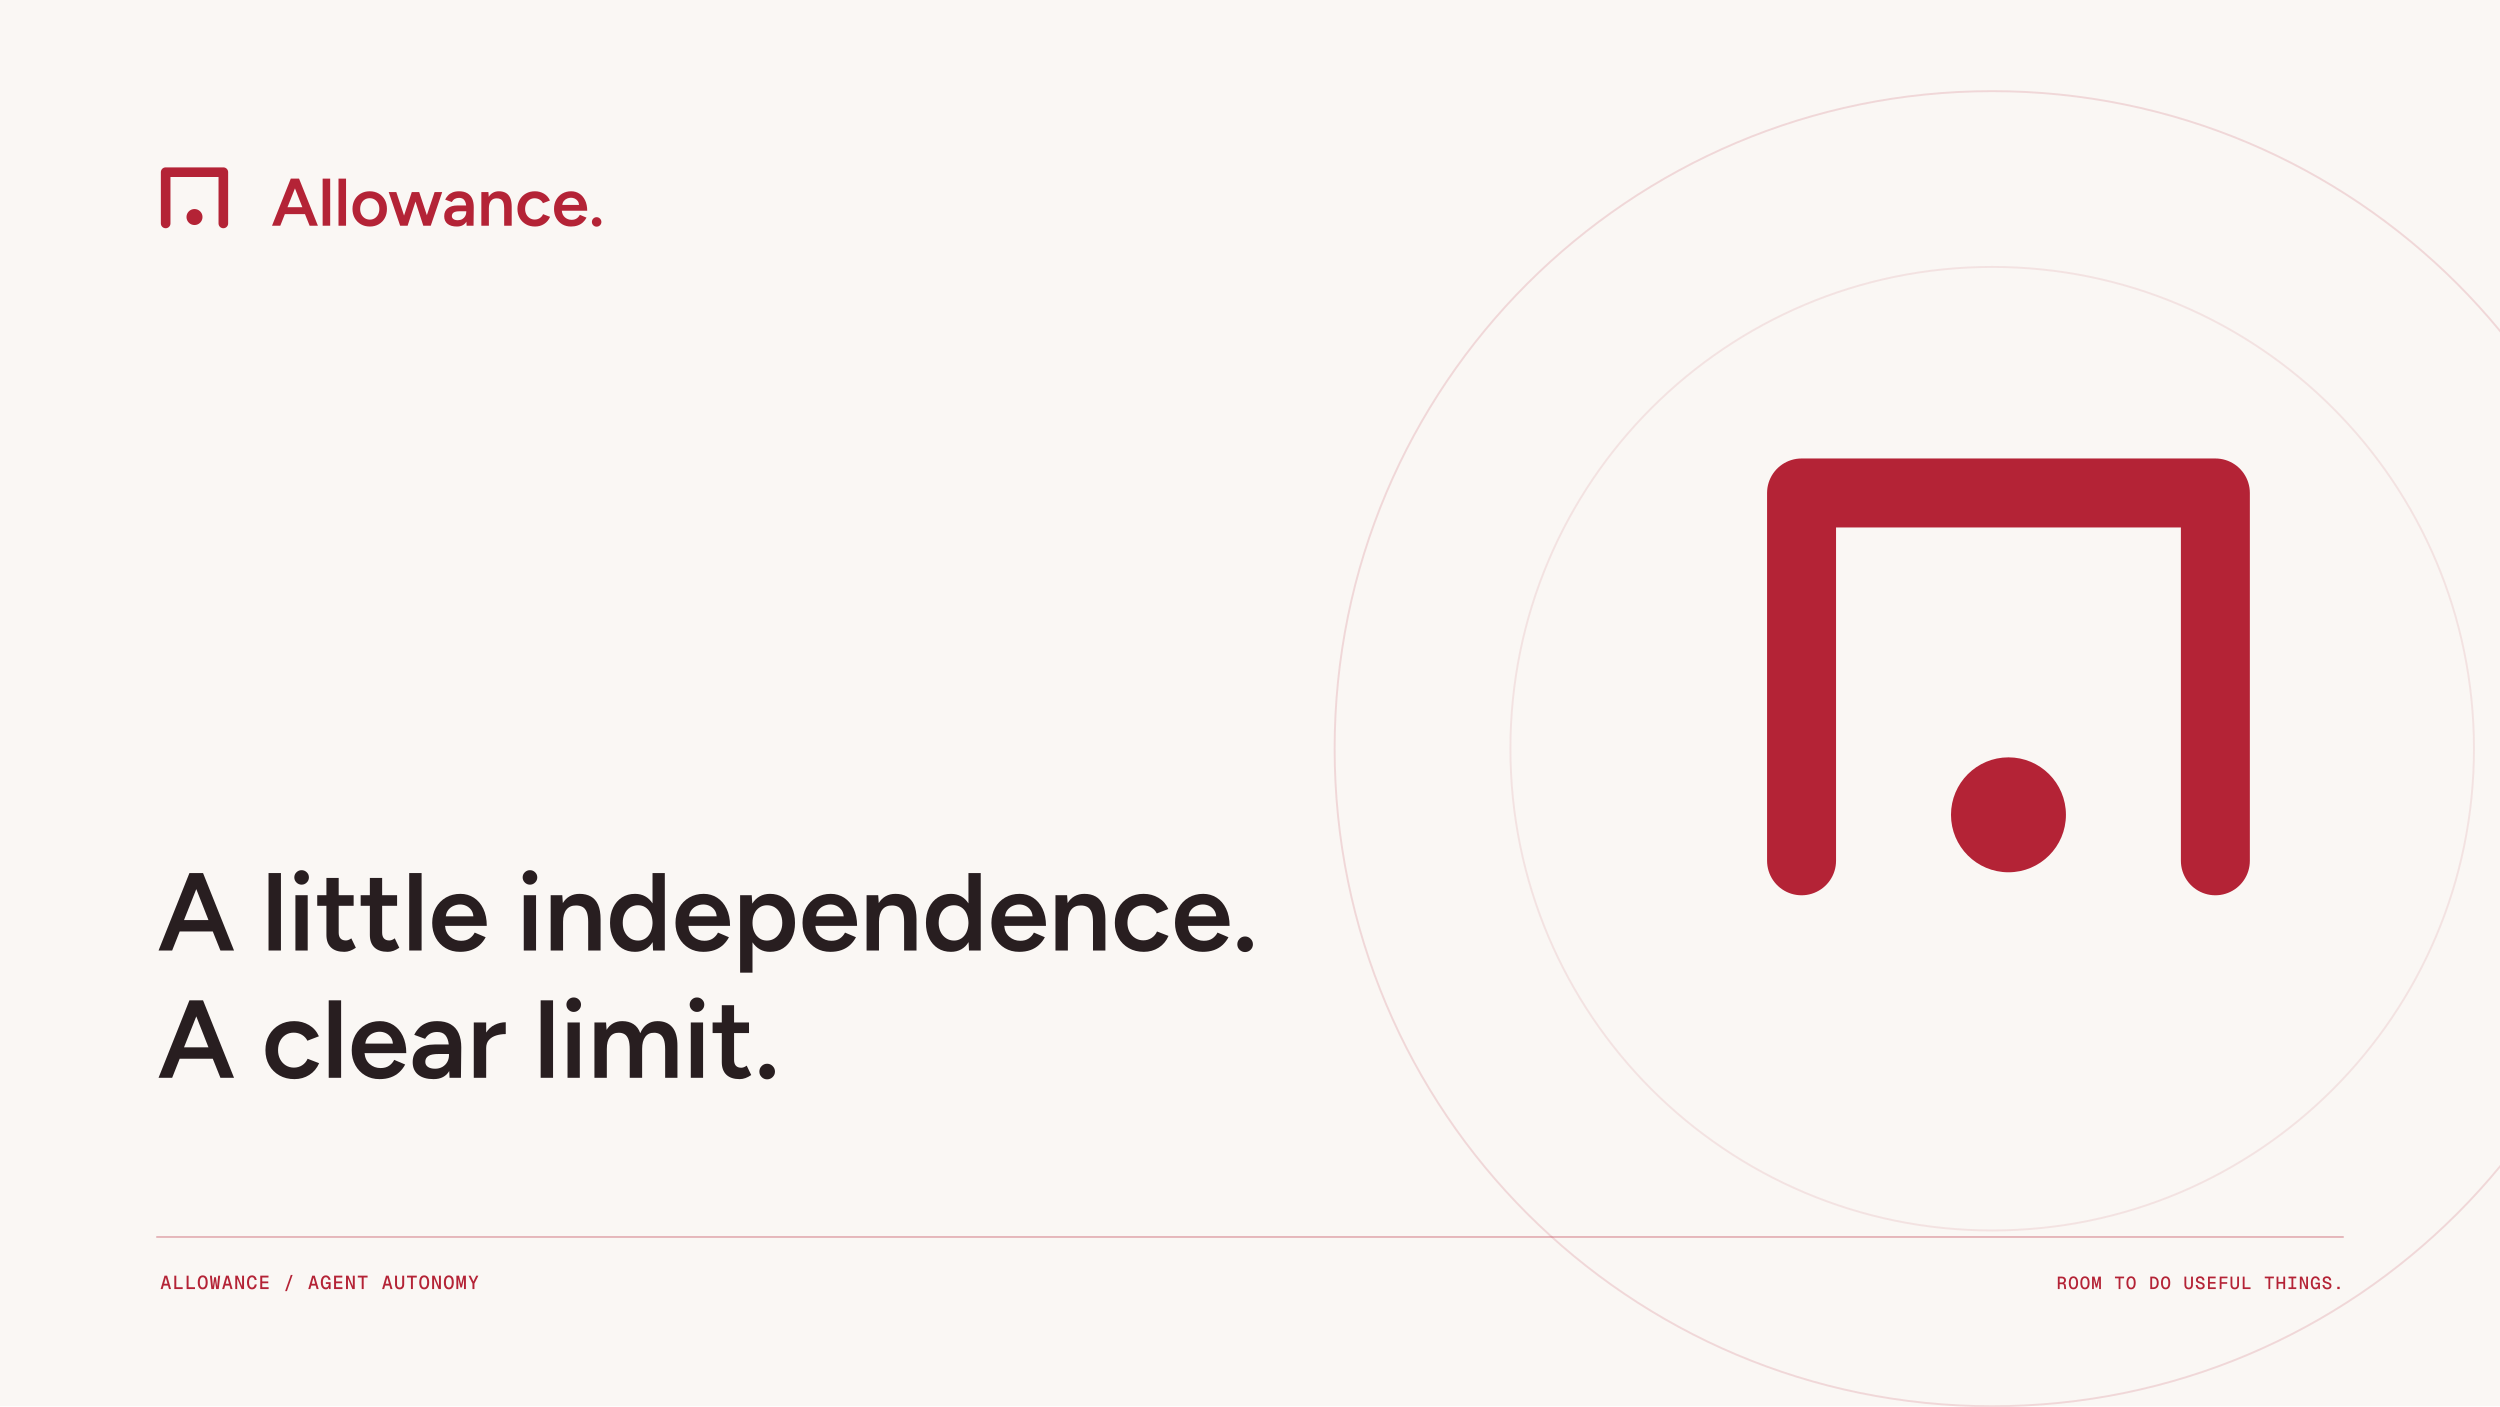
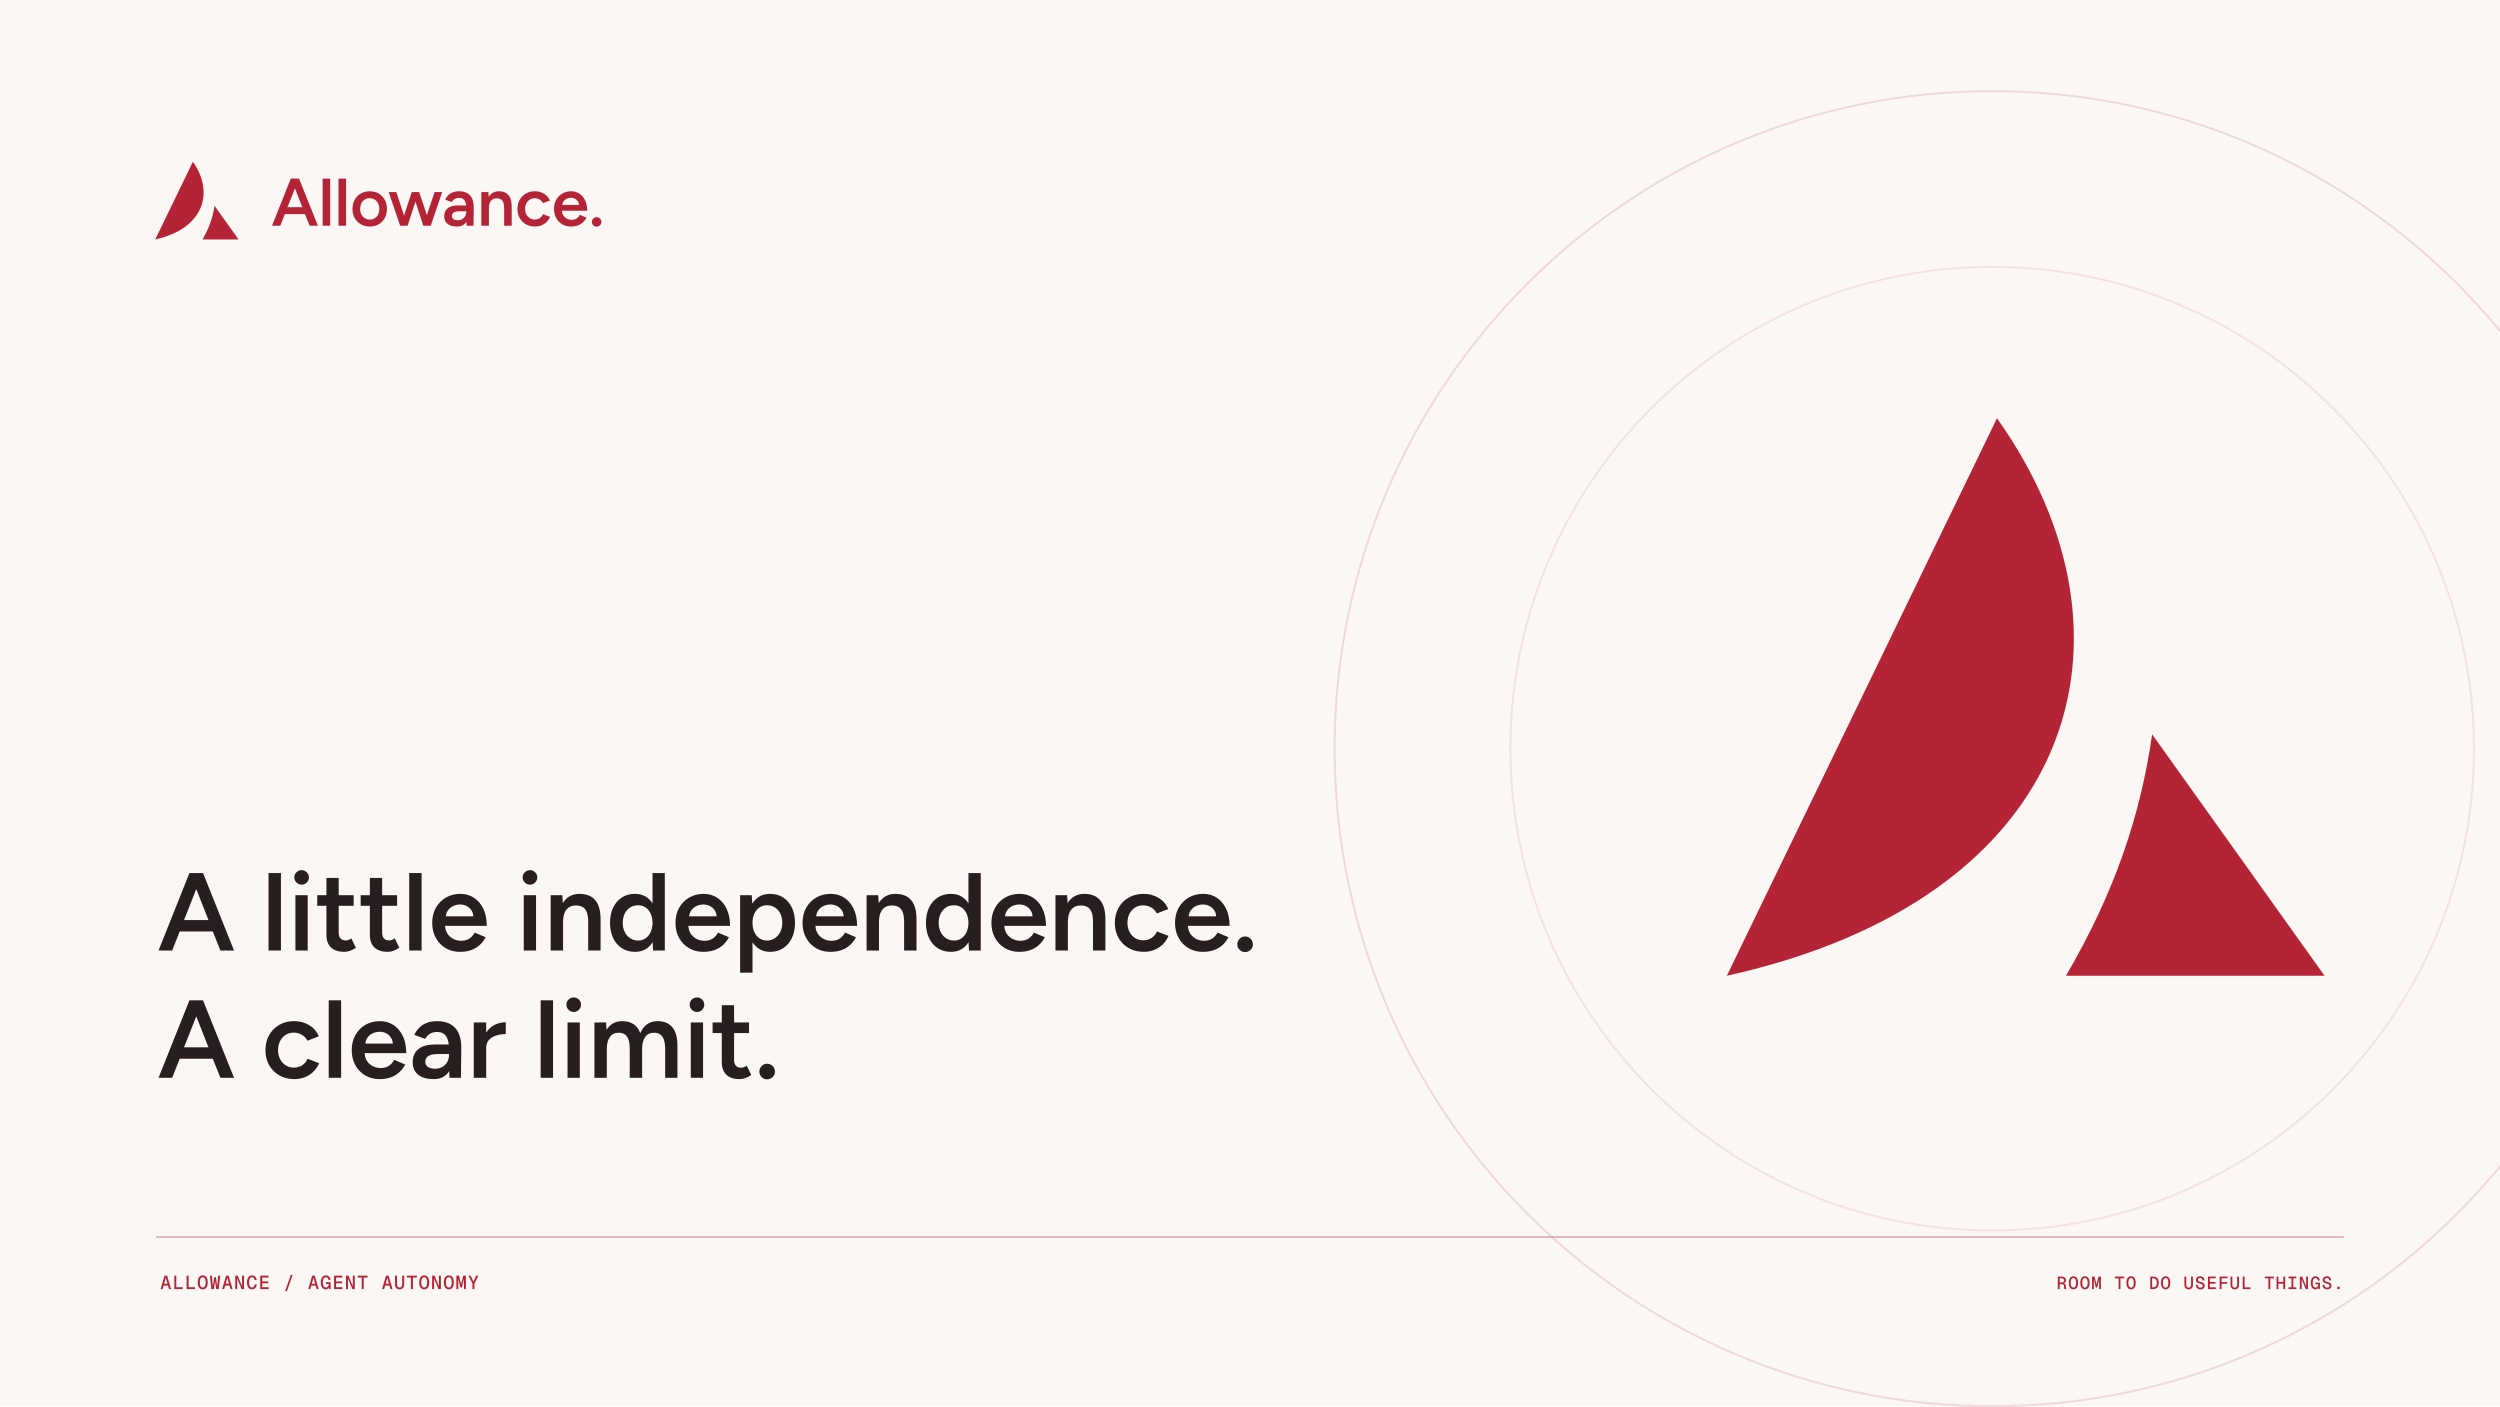
<svg xmlns="http://www.w3.org/2000/svg" width="3840" height="2160" viewBox="0 0 3840 2160" role="img">
  <rect width="3840" height="2160" fill="#FAF7F4" />
  <circle cx="3060" cy="1150" r="1010" fill="none" stroke="#B42336" stroke-width="3" opacity="0.15" />
  <circle cx="3060" cy="1150" r="740" fill="none" stroke="#B42336" stroke-width="3" opacity="0.1" />
-   <g opacity="1" transform="translate(2520 510) scale(35.3125)">
-     <path d="M7 23V7H25V23" fill="none" stroke="#B42336" stroke-width="3" stroke-linecap="round" stroke-linejoin="round" />
-     <circle cx="16" cy="21" r="2.5" fill="#B42336" />
+   <g opacity="1" fill="#B42336" transform="translate(2520 510) scale(4.414062)">
+     <path d="M30 224 124 30C178 106 152 197 30 224Z" />
+     <path d="M148 224c17-29 26-56 30-84l60 84Z" />
  </g>
  <g transform="translate(220 230) scale(0.703125)">
-     <g opacity="1" transform="translate(0 0) scale(7)">
-       <path d="M7 23V7H25V23" fill="none" stroke="#B42336" stroke-width="3" stroke-linecap="round" stroke-linejoin="round" />
-       <circle cx="16" cy="21" r="2.5" fill="#B42336" />
+     <g opacity="1" fill="#B42336" transform="translate(0 0) scale(0.875)">
+       <path d="M30 224 124 30C178 106 152 197 30 224Z" />
+       <path d="M148 224c17-29 26-56 30-84l60 84Z" />
    </g>
    <g fill="#B42336" aria-label="Allowance." transform="translate(280 166) scale(0.147 -0.147)">
      <path transform="translate(0 0)" d="M9 0L288 700L411 700L691 0L568 0L499 172L200 172L132 0ZM239 275L460 275L350 555Z" />
      <path transform="translate(699.4094 0)" d="M62 0L62 700L174 700L174 0Z" />
      <path transform="translate(935.2089 0)" d="M62 0L62 700L174 700L174 0Z" />
      <path transform="translate(1171.008 0)" d="M292 -12Q217 -12 158.5 21.5Q100 55 67 114Q34 173 34 250Q34 327 66.5 386Q99 445 157 478.5Q215 512 290 512Q365 512 423 478.5Q481 445 513.5 386Q546 327 546 250Q546 173 514 114Q482 55 424 21.5Q366 -12 292 -12ZM292 91Q333 91 365 111.5Q397 132 415 167.5Q433 203 433 250Q433 297 414.5 332.5Q396 368 364 388.5Q332 409 290 409Q248 409 216 389Q184 369 166 333Q148 297 148 250Q148 203 166.5 167.5Q185 132 217.5 111.5Q250 91 292 91Z" />
      <path transform="translate(1733.129 0)" d="M180 0L10 500L123 500L238 152L353 500L463 500L577 157L692 500L805 500L635 0L524 0L408 359L291 0Z" />
      <path transform="translate(2533.998 0)" d="M223 -12Q133 -12 83.5 28Q34 68 34 141Q34 219 86.5 260Q139 301 233 301L360 301Q354 356 329 385Q304 414 255 414Q219 414 192 399Q165 384 146 352L48 388Q64 421 90.5 449.5Q117 478 157.5 495Q198 512 255 512Q328 512 377 483.5Q426 455 449.5 402Q473 349 473 274L470 0L367 0L364 61Q344 26 308.5 7Q273 -12 223 -12ZM237 82Q274 82 302.5 98.5Q331 115 346.5 143Q362 171 362 205L362 215L269 215Q202 215 175 196.5Q148 178 148 144Q148 115 171.5 98.5Q195 82 237 82Z" />
      <path transform="translate(3057.932 0)" d="M62 0L62 500L167 500L172 429Q196 469 234.5 490.5Q273 512 323 512Q383 512 425.5 488Q468 464 490.5 413.5Q513 363 513 282L513 0L401 0L401 256Q401 316 387.5 348.5Q374 381 349.5 394Q325 407 292 407Q236 408 205 370Q174 332 174 261L174 0Z" />
      <path transform="translate(3622.252 0)" d="M296 -12Q219 -12 160 21.5Q101 55 67.5 114Q34 173 34 250Q34 327 67.5 386Q101 445 159.5 478.5Q218 512 294 512Q368 512 428 476.5Q488 441 517 375L413 335Q397 368 364 388Q331 408 289 408Q248 408 216 387.5Q184 367 166 331.5Q148 296 148 250Q148 204 166.5 168.5Q185 133 217.5 112.5Q250 92 291 92Q333 92 366 113.5Q399 135 415 172L519 132Q490 64 430.5 26Q371 -12 296 -12Z" />
      <path transform="translate(4165.981 0)" d="M285 -12Q212 -12 155.5 21.5Q99 55 66.5 114Q34 173 34 250Q34 327 67 386Q100 445 157.5 478.5Q215 512 289 512Q356 512 410 477.5Q464 443 495.5 378Q527 313 527 223L150 223Q155 160 196.5 124Q238 88 295 88Q341 88 371 108.5Q401 129 418 162L517 120Q496 80 463.5 50Q431 20 386.5 4Q342 -12 285 -12ZM157 309L406 309Q403 345 385 368.5Q367 392 341 404Q315 416 286 416Q258 416 229.5 404.5Q201 393 181 369Q161 345 157 309Z" />
      <path transform="translate(4716.865 0)" d="M116 -14Q87 -14 66.5 6.5Q46 27 46 56Q46 85 66.5 106Q87 127 116 127Q145 127 166 106Q187 85 187 56Q187 27 166 6.5Q145 -14 116 -14Z" />
    </g>
  </g>
  <g fill="#281E20" aria-label="A little independence." transform="translate(242 1460) scale(0.17 -0.17)">
    <path transform="translate(0 0)" d="M9 0L288 700L411 700L691 0L568 0L499 172L200 172L132 0ZM239 275L460 275L350 555Z" />
    <path transform="translate(940.8095 0)" d="M62 0L62 700L174 700L174 0Z" />
    <path transform="translate(1176.609 0)" d="M69 0L69 500L180 500L180 0ZM125 595Q98 595 78.5 614.5Q59 634 59 661Q59 688 78.5 707Q98 726 125 726Q152 726 171.5 707Q191 688 191 661Q191 634 171.5 614.5Q152 595 125 595Z" />
    <path transform="translate(1426.709 0)" d="M261 -12Q182 -12 140.5 27.5Q99 67 99 141L99 404L16 404L16 500L99 500L99 656L210 656L210 500L345 500L345 404L210 404L210 162Q210 127 226.5 109Q243 91 275 91Q285 91 297 95Q309 99 324 110L365 25Q339 7 313 -2.5Q287 -12 261 -12Z" />
    <path transform="translate(1819.218 0)" d="M261 -12Q182 -12 140.5 27.5Q99 67 99 141L99 404L16 404L16 500L99 500L99 656L210 656L210 500L345 500L345 404L210 404L210 162Q210 127 226.5 109Q243 91 275 91Q285 91 297 95Q309 99 324 110L365 25Q339 7 313 -2.5Q287 -12 261 -12Z" />
    <path transform="translate(2211.728 0)" d="M62 0L62 700L174 700L174 0Z" />
    <path transform="translate(2447.527 0)" d="M285 -12Q212 -12 155.5 21.5Q99 55 66.5 114Q34 173 34 250Q34 327 67 386Q100 445 157.5 478.5Q215 512 289 512Q356 512 410 477.5Q464 443 495.5 378Q527 313 527 223L150 223Q155 160 196.5 124Q238 88 295 88Q341 88 371 108.5Q401 129 418 162L517 120Q496 80 463.5 50Q431 20 386.5 4Q342 -12 285 -12ZM157 309L406 309Q403 345 385 368.5Q367 392 341 404Q315 416 286 416Q258 416 229.5 404.5Q201 393 181 369Q161 345 157 309Z" />
    <path transform="translate(3239.811 0)" d="M69 0L69 500L180 500L180 0ZM125 595Q98 595 78.5 614.5Q59 634 59 661Q59 688 78.5 707Q98 726 125 726Q152 726 171.5 707Q191 688 191 661Q191 634 171.5 614.5Q152 595 125 595Z" />
    <path transform="translate(3489.91 0)" d="M62 0L62 500L167 500L172 429Q196 469 234.5 490.5Q273 512 323 512Q383 512 425.5 488Q468 464 490.5 413.5Q513 363 513 282L513 0L401 0L401 256Q401 316 387.5 348.5Q374 381 349.5 394Q325 407 292 407Q236 408 205 370Q174 332 174 261L174 0Z" />
    <path transform="translate(4054.23 0)" d="M260 -12Q192 -12 141.5 20.5Q91 53 62.5 112Q34 171 34 250Q34 330 62.5 388.5Q91 447 141.5 479.5Q192 512 260 512Q312 512 352 489.5Q392 467 418 426L418 700L529 700L529 0L423 0L419 76Q394 34 353.5 11Q313 -12 260 -12ZM288 90Q325 90 354 109.5Q383 129 399.5 163.5Q416 198 418 243L418 257Q416 302 399.5 336.5Q383 371 354 390Q325 409 287 409Q247 409 215.5 389Q184 369 166.5 333Q149 297 149 250Q149 203 167 167Q185 131 216.5 110.5Q248 90 288 90Z" />
    <path transform="translate(4645.69 0)" d="M285 -12Q212 -12 155.5 21.5Q99 55 66.5 114Q34 173 34 250Q34 327 67 386Q100 445 157.5 478.5Q215 512 289 512Q356 512 410 477.5Q464 443 495.5 378Q527 313 527 223L150 223Q155 160 196.5 124Q238 88 295 88Q341 88 371 108.5Q401 129 418 162L517 120Q496 80 463.5 50Q431 20 386.5 4Q342 -12 285 -12ZM157 309L406 309Q403 345 385 368.5Q367 392 341 404Q315 416 286 416Q258 416 229.5 404.5Q201 393 181 369Q161 345 157 309Z" />
    <path transform="translate(5196.574 0)" d="M67 -200L67 500L172 500L177 424Q203 466 243.5 489Q284 512 337 512Q405 512 455.5 479.5Q506 447 534.5 388.5Q563 330 563 250Q563 171 534.5 112Q506 53 455.5 20.5Q405 -12 337 -12Q285 -12 245 11Q205 34 179 74L179 -200ZM309 90Q349 90 380 110.5Q411 131 429.5 167Q448 203 448 250Q448 297 430.5 333Q413 369 382 389Q351 409 310 409Q272 409 242 389Q212 369 195.5 333Q179 297 179 250Q179 203 195.5 167Q212 131 241.5 110.5Q271 90 309 90Z" />
    <path transform="translate(5793.463 0)" d="M285 -12Q212 -12 155.5 21.5Q99 55 66.5 114Q34 173 34 250Q34 327 67 386Q100 445 157.5 478.5Q215 512 289 512Q356 512 410 477.5Q464 443 495.5 378Q527 313 527 223L150 223Q155 160 196.5 124Q238 88 295 88Q341 88 371 108.5Q401 129 418 162L517 120Q496 80 463.5 50Q431 20 386.5 4Q342 -12 285 -12ZM157 309L406 309Q403 345 385 368.5Q367 392 341 404Q315 416 286 416Q258 416 229.5 404.5Q201 393 181 369Q161 345 157 309Z" />
    <path transform="translate(6344.347 0)" d="M62 0L62 500L167 500L172 429Q196 469 234.5 490.5Q273 512 323 512Q383 512 425.5 488Q468 464 490.5 413.5Q513 363 513 282L513 0L401 0L401 256Q401 316 387.5 348.5Q374 381 349.5 394Q325 407 292 407Q236 408 205 370Q174 332 174 261L174 0Z" />
    <path transform="translate(6908.667 0)" d="M260 -12Q192 -12 141.5 20.5Q91 53 62.5 112Q34 171 34 250Q34 330 62.5 388.5Q91 447 141.5 479.5Q192 512 260 512Q312 512 352 489.5Q392 467 418 426L418 700L529 700L529 0L423 0L419 76Q394 34 353.5 11Q313 -12 260 -12ZM288 90Q325 90 354 109.5Q383 129 399.5 163.5Q416 198 418 243L418 257Q416 302 399.5 336.5Q383 371 354 390Q325 409 287 409Q247 409 215.5 389Q184 369 166.5 333Q149 297 149 250Q149 203 167 167Q185 131 216.5 110.5Q248 90 288 90Z" />
    <path transform="translate(7500.127 0)" d="M285 -12Q212 -12 155.5 21.5Q99 55 66.5 114Q34 173 34 250Q34 327 67 386Q100 445 157.5 478.5Q215 512 289 512Q356 512 410 477.5Q464 443 495.5 378Q527 313 527 223L150 223Q155 160 196.5 124Q238 88 295 88Q341 88 371 108.5Q401 129 418 162L517 120Q496 80 463.5 50Q431 20 386.5 4Q342 -12 285 -12ZM157 309L406 309Q403 345 385 368.5Q367 392 341 404Q315 416 286 416Q258 416 229.5 404.5Q201 393 181 369Q161 345 157 309Z" />
    <path transform="translate(8051.01 0)" d="M62 0L62 500L167 500L172 429Q196 469 234.5 490.5Q273 512 323 512Q383 512 425.5 488Q468 464 490.5 413.5Q513 363 513 282L513 0L401 0L401 256Q401 316 387.5 348.5Q374 381 349.5 394Q325 407 292 407Q236 408 205 370Q174 332 174 261L174 0Z" />
    <path transform="translate(8615.33 0)" d="M296 -12Q219 -12 160 21.5Q101 55 67.5 114Q34 173 34 250Q34 327 67.5 386Q101 445 159.5 478.5Q218 512 294 512Q368 512 428 476.5Q488 441 517 375L413 335Q397 368 364 388Q331 408 289 408Q248 408 216 387.5Q184 367 166 331.5Q148 296 148 250Q148 204 166.5 168.5Q185 133 217.5 112.5Q250 92 291 92Q333 92 366 113.5Q399 135 415 172L519 132Q490 64 430.5 26Q371 -12 296 -12Z" />
    <path transform="translate(9159.06 0)" d="M285 -12Q212 -12 155.5 21.5Q99 55 66.5 114Q34 173 34 250Q34 327 67 386Q100 445 157.5 478.5Q215 512 289 512Q356 512 410 477.5Q464 443 495.5 378Q527 313 527 223L150 223Q155 160 196.5 124Q238 88 295 88Q341 88 371 108.5Q401 129 418 162L517 120Q496 80 463.5 50Q431 20 386.5 4Q342 -12 285 -12ZM157 309L406 309Q403 345 385 368.5Q367 392 341 404Q315 416 286 416Q258 416 229.5 404.5Q201 393 181 369Q161 345 157 309Z" />
    <path transform="translate(9709.943 0)" d="M116 -14Q87 -14 66.5 6.5Q46 27 46 56Q46 85 66.5 106Q87 127 116 127Q145 127 166 106Q187 85 187 56Q187 27 166 6.5Q145 -14 116 -14Z" />
  </g>
  <g fill="#281E20" aria-label="A clear limit." transform="translate(242 1655.5) scale(0.17 -0.17)">
    <path transform="translate(0 0)" d="M9 0L288 700L411 700L691 0L568 0L499 172L200 172L132 0ZM239 275L460 275L350 555Z" />
    <path transform="translate(940.8095 0)" d="M296 -12Q219 -12 160 21.5Q101 55 67.5 114Q34 173 34 250Q34 327 67.5 386Q101 445 159.5 478.5Q218 512 294 512Q368 512 428 476.5Q488 441 517 375L413 335Q397 368 364 388Q331 408 289 408Q248 408 216 387.5Q184 367 166 331.5Q148 296 148 250Q148 204 166.5 168.5Q185 133 217.5 112.5Q250 92 291 92Q333 92 366 113.5Q399 135 415 172L519 132Q490 64 430.5 26Q371 -12 296 -12Z" />
    <path transform="translate(1484.539 0)" d="M62 0L62 700L174 700L174 0Z" />
    <path transform="translate(1720.339 0)" d="M285 -12Q212 -12 155.5 21.5Q99 55 66.5 114Q34 173 34 250Q34 327 67 386Q100 445 157.5 478.5Q215 512 289 512Q356 512 410 477.5Q464 443 495.5 378Q527 313 527 223L150 223Q155 160 196.5 124Q238 88 295 88Q341 88 371 108.5Q401 129 418 162L517 120Q496 80 463.5 50Q431 20 386.5 4Q342 -12 285 -12ZM157 309L406 309Q403 345 385 368.5Q367 392 341 404Q315 416 286 416Q258 416 229.5 404.5Q201 393 181 369Q161 345 157 309Z" />
    <path transform="translate(2271.223 0)" d="M223 -12Q133 -12 83.5 28Q34 68 34 141Q34 219 86.5 260Q139 301 233 301L360 301Q354 356 329 385Q304 414 255 414Q219 414 192 399Q165 384 146 352L48 388Q64 421 90.5 449.5Q117 478 157.5 495Q198 512 255 512Q328 512 377 483.5Q426 455 449.5 402Q473 349 473 274L470 0L367 0L364 61Q344 26 308.5 7Q273 -12 223 -12ZM237 82Q274 82 302.5 98.5Q331 115 346.5 143Q362 171 362 205L362 215L269 215Q202 215 175 196.5Q148 178 148 144Q148 115 171.5 98.5Q195 82 237 82Z" />
    <path transform="translate(2795.156 0)" d="M62 0L62 500L174 500L174 409Q204 456 252 479Q300 502 351 502L351 395Q305 395 264.5 382.5Q224 370 199 342Q174 314 174 268L174 0Z" />
    <path transform="translate(3399.406 0)" d="M62 0L62 700L174 700L174 0Z" />
    <path transform="translate(3635.205 0)" d="M69 0L69 500L180 500L180 0ZM125 595Q98 595 78.5 614.5Q59 634 59 661Q59 688 78.5 707Q98 726 125 726Q152 726 171.5 707Q191 688 191 661Q191 634 171.5 614.5Q152 595 125 595Z" />
    <path transform="translate(3885.305 0)" d="M62 0L62 500L167 500L172 433Q195 472 231 492Q267 512 313 512Q373 512 415 485Q457 458 476 403Q498 456 538 484Q578 512 632 512Q719 512 766 456.5Q813 401 812 286L812 0L701 0L701 256Q701 316 688 348.5Q675 381 653 394Q631 407 602 407Q550 408 521.5 370Q493 332 493 261L493 0L381 0L381 256Q381 316 368.5 348.5Q356 381 334 394Q312 407 283 407Q231 408 202.5 370Q174 332 174 261L174 0Z" />
    <path transform="translate(4748.945 0)" d="M69 0L69 500L180 500L180 0ZM125 595Q98 595 78.5 614.5Q59 634 59 661Q59 688 78.5 707Q98 726 125 726Q152 726 171.5 707Q191 688 191 661Q191 634 171.5 614.5Q152 595 125 595Z" />
    <path transform="translate(4999.044 0)" d="M261 -12Q182 -12 140.5 27.5Q99 67 99 141L99 404L16 404L16 500L99 500L99 656L210 656L210 500L345 500L345 404L210 404L210 162Q210 127 226.5 109Q243 91 275 91Q285 91 297 95Q309 99 324 110L365 25Q339 7 313 -2.5Q287 -12 261 -12Z" />
    <path transform="translate(5391.554 0)" d="M116 -14Q87 -14 66.5 6.5Q46 27 46 56Q46 85 66.5 106Q87 127 116 127Q145 127 166 106Q187 85 187 56Q187 27 166 6.5Q145 -14 116 -14Z" />
  </g>
  <path d="M240 1900L3600 1900" stroke="#B42336" stroke-width="3" opacity="0.3" />
  <g fill="#B42336" aria-label="ALLOWANCE / AGENT AUTONOMY" transform="translate(246 1980) scale(0.029 -0.029)">
    <path transform="translate(0 0)" d="M24 0L232 710L368 710L576 0L467 0L300 601L133 0ZM140 185L172 282L428 282L460 185Z" />
    <path transform="translate(651.7241 0)" d="M98 0L98 710L203 710L203 40L139 99L542 99L542 0Z" />
    <path transform="translate(1303.448 0)" d="M98 0L98 710L203 710L203 40L139 99L542 99L542 0Z" />
    <path transform="translate(1955.172 0)" d="M300 -16Q215 -16 156.5 27Q98 70 67 153Q36 236 36 354Q36 474 67 557Q98 640 156.5 683Q215 726 300 726Q385 726 444 683Q503 640 533.5 557Q564 474 564 354Q564 236 533.5 153Q503 70 444 27Q385 -16 300 -16ZM300 82Q350 82 384.5 112Q419 142 437 203Q455 264 455 354Q455 444 437 505.5Q419 567 384.5 597.5Q350 628 300 628Q250 628 215.5 597.5Q181 567 163 505.5Q145 444 145 354Q145 264 163 203Q181 142 215.5 112Q250 82 300 82Z" />
    <path transform="translate(2606.897 0)" d="M104 0L28 710L133 710L192 86L180 86L254 630L346 630L420 86L408 86L467 710L572 710L496 0L359 0L288 520L312 520L241 0Z" />
    <path transform="translate(3258.621 0)" d="M24 0L232 710L368 710L576 0L467 0L300 601L133 0ZM140 185L172 282L428 282L460 185Z" />
    <path transform="translate(3910.345 0)" d="M68 0L68 710L196 710L447 107L429 103L429 710L532 710L532 0L404 0L153 603L171 608L171 0Z" />
    <path transform="translate(4562.069 0)" d="M303 -16Q217 -16 157.5 29Q98 74 67 157Q36 240 36 354Q36 469 67 552Q98 635 157.5 680.5Q217 726 303 726Q400 726 466.5 662Q533 598 554 483L444 477Q429 551 391.5 589.5Q354 628 303 628Q251 628 216 596Q181 564 163 503Q145 442 145 354Q145 267 163 206.5Q181 146 216 114Q251 82 303 82Q358 82 397 124Q436 166 449 247L558 242Q540 120 473 52Q406 -16 303 -16Z" />
    <path transform="translate(5213.793 0)" d="M88 0L88 710L524 710L524 611L193 611L193 404L512 404L512 308L193 308L193 99L532 99L532 0Z" />
    <path transform="translate(6517.241 0)" d="M101 -110L403 750L499 750L197 -110Z" />
    <path transform="translate(7820.69 0)" d="M24 0L232 710L368 710L576 0L467 0L300 601L133 0ZM140 185L172 282L428 282L460 185Z" />
    <path transform="translate(8472.414 0)" d="M299 -16Q222 -16 163 26Q104 68 70 150.5Q36 233 36 354Q36 469 68 552Q100 635 159.5 680.5Q219 726 302 726Q369 726 420 697Q471 668 505.5 615Q540 562 555 491L446 484Q431 549 395.5 588Q360 627 303 627Q253 627 217.5 595.5Q182 564 163.5 503Q145 442 145 354Q145 267 164 206.5Q183 146 219.5 114.5Q256 83 308 83Q354 83 387 106.5Q420 130 438.5 172.5Q457 215 459 271L303 271L303 362L556 362L556 0L471 0L466 163L493 164Q482 113 457.5 72Q433 31 394 7.5Q355 -16 299 -16Z" />
    <path transform="translate(9124.138 0)" d="M88 0L88 710L524 710L524 611L193 611L193 404L512 404L512 308L193 308L193 99L532 99L532 0Z" />
    <path transform="translate(9775.862 0)" d="M68 0L68 710L196 710L447 107L429 103L429 710L532 710L532 0L404 0L153 603L171 608L171 0Z" />
    <path transform="translate(10427.586 0)" d="M248 0L248 611L40 611L40 710L560 710L560 611L352 611L352 0Z" />
    <path transform="translate(11731.034 0)" d="M24 0L232 710L368 710L576 0L467 0L300 601L133 0ZM140 185L172 282L428 282L460 185Z" />
    <path transform="translate(12382.759 0)" d="M300 -16Q186 -16 122 54Q58 124 58 247L58 710L163 710L163 243Q163 165 198 123.5Q233 82 300 82Q367 82 402 123.5Q437 165 437 243L437 710L542 710L542 247Q542 124 478 54Q414 -16 300 -16Z" />
    <path transform="translate(13034.483 0)" d="M248 0L248 611L40 611L40 710L560 710L560 611L352 611L352 0Z" />
    <path transform="translate(13686.207 0)" d="M300 -16Q215 -16 156.5 27Q98 70 67 153Q36 236 36 354Q36 474 67 557Q98 640 156.5 683Q215 726 300 726Q385 726 444 683Q503 640 533.5 557Q564 474 564 354Q564 236 533.5 153Q503 70 444 27Q385 -16 300 -16ZM300 82Q350 82 384.5 112Q419 142 437 203Q455 264 455 354Q455 444 437 505.5Q419 567 384.5 597.5Q350 628 300 628Q250 628 215.5 597.5Q181 567 163 505.5Q145 444 145 354Q145 264 163 203Q181 142 215.5 112Q250 82 300 82Z" />
    <path transform="translate(14337.931 0)" d="M68 0L68 710L196 710L447 107L429 103L429 710L532 710L532 0L404 0L153 603L171 608L171 0Z" />
    <path transform="translate(14989.655 0)" d="M300 -16Q215 -16 156.5 27Q98 70 67 153Q36 236 36 354Q36 474 67 557Q98 640 156.5 683Q215 726 300 726Q385 726 444 683Q503 640 533.5 557Q564 474 564 354Q564 236 533.5 153Q503 70 444 27Q385 -16 300 -16ZM300 82Q350 82 384.5 112Q419 142 437 203Q455 264 455 354Q455 444 437 505.5Q419 567 384.5 597.5Q350 628 300 628Q250 628 215.5 597.5Q181 567 163 505.5Q145 444 145 354Q145 264 163 203Q181 142 215.5 112Q250 82 300 82Z" />
    <path transform="translate(15641.379 0)" d="M260 86L138 594L149 595L149 0L48 0L48 710L188 710L320 171L280 171L412 710L552 710L552 0L451 0L451 595L462 594L340 86Z" />
    <path transform="translate(16293.103 0)" d="M248 0L248 292L37 710L153 710L300 400L447 710L563 710L353 292L353 0Z" />
  </g>
  <g fill="#B42336" aria-label="ROOM TO DO USEFUL THINGS." transform="translate(3159 1980) scale(0.027 -0.027)">
    <path transform="translate(0 0)" d="M67 0L67 710L288 710Q401 710 465.5 653Q530 596 530 498Q530 447 507.5 408Q485 369 448.5 347Q412 325 371 322L367 334Q441 331 477.5 300.5Q514 270 520 202L538 0L433 0L417 182Q414 217 402 238Q390 259 365 268Q340 277 296 277L172 277L172 0ZM172 375L286 375Q352 375 387 406Q422 437 422 493Q422 550 387 580.5Q352 611 286 611L172 611Z" />
    <path transform="translate(655.5556 0)" d="M300 -16Q215 -16 156.5 27Q98 70 67 153Q36 236 36 354Q36 474 67 557Q98 640 156.5 683Q215 726 300 726Q385 726 444 683Q503 640 533.5 557Q564 474 564 354Q564 236 533.5 153Q503 70 444 27Q385 -16 300 -16ZM300 82Q350 82 384.5 112Q419 142 437 203Q455 264 455 354Q455 444 437 505.5Q419 567 384.5 597.5Q350 628 300 628Q250 628 215.5 597.5Q181 567 163 505.5Q145 444 145 354Q145 264 163 203Q181 142 215.5 112Q250 82 300 82Z" />
    <path transform="translate(1311.111 0)" d="M300 -16Q215 -16 156.5 27Q98 70 67 153Q36 236 36 354Q36 474 67 557Q98 640 156.5 683Q215 726 300 726Q385 726 444 683Q503 640 533.5 557Q564 474 564 354Q564 236 533.5 153Q503 70 444 27Q385 -16 300 -16ZM300 82Q350 82 384.5 112Q419 142 437 203Q455 264 455 354Q455 444 437 505.5Q419 567 384.5 597.5Q350 628 300 628Q250 628 215.5 597.5Q181 567 163 505.5Q145 444 145 354Q145 264 163 203Q181 142 215.5 112Q250 82 300 82Z" />
    <path transform="translate(1966.667 0)" d="M260 86L138 594L149 595L149 0L48 0L48 710L188 710L320 171L280 171L412 710L552 710L552 0L451 0L451 595L462 594L340 86Z" />
    <path transform="translate(3277.778 0)" d="M248 0L248 611L40 611L40 710L560 710L560 611L352 611L352 0Z" />
    <path transform="translate(3933.333 0)" d="M300 -16Q215 -16 156.5 27Q98 70 67 153Q36 236 36 354Q36 474 67 557Q98 640 156.5 683Q215 726 300 726Q385 726 444 683Q503 640 533.5 557Q564 474 564 354Q564 236 533.5 153Q503 70 444 27Q385 -16 300 -16ZM300 82Q350 82 384.5 112Q419 142 437 203Q455 264 455 354Q455 444 437 505.5Q419 567 384.5 597.5Q350 628 300 628Q250 628 215.5 597.5Q181 567 163 505.5Q145 444 145 354Q145 264 163 203Q181 142 215.5 112Q250 82 300 82Z" />
    <path transform="translate(5244.444 0)" d="M83 0L83 710L256 710Q350 710 419.5 668.5Q489 627 526.5 547.5Q564 468 564 354Q564 240 526.5 161Q489 82 419.5 41Q350 0 256 0ZM188 99L253 99Q350 99 402.5 162.5Q455 226 455 354Q455 482 402.5 546.5Q350 611 253 611L188 611Z" />
    <path transform="translate(5900 0)" d="M300 -16Q215 -16 156.5 27Q98 70 67 153Q36 236 36 354Q36 474 67 557Q98 640 156.5 683Q215 726 300 726Q385 726 444 683Q503 640 533.5 557Q564 474 564 354Q564 236 533.5 153Q503 70 444 27Q385 -16 300 -16ZM300 82Q350 82 384.5 112Q419 142 437 203Q455 264 455 354Q455 444 437 505.5Q419 567 384.5 597.5Q350 628 300 628Q250 628 215.5 597.5Q181 567 163 505.5Q145 444 145 354Q145 264 163 203Q181 142 215.5 112Q250 82 300 82Z" />
    <path transform="translate(7211.111 0)" d="M300 -16Q186 -16 122 54Q58 124 58 247L58 710L163 710L163 243Q163 165 198 123.5Q233 82 300 82Q367 82 402 123.5Q437 165 437 243L437 710L542 710L542 247Q542 124 478 54Q414 -16 300 -16Z" />
    <path transform="translate(7866.667 0)" d="M309 -16Q232 -16 174.5 15Q117 46 83 101.5Q49 157 43 231L151 238Q158 187 179 152Q200 117 234 99.5Q268 82 313 82Q357 82 387 93.5Q417 105 433 127Q449 149 449 181Q449 213 434 236Q419 259 380 278.5Q341 298 266 319Q193 339 147 364.5Q101 390 80 427.5Q59 465 59 520Q59 581 87.5 627.5Q116 674 169.5 700Q223 726 298 726Q372 726 424.5 697Q477 668 507.5 616.5Q538 565 545 496L437 490Q432 531 414.5 562Q397 593 367 610.5Q337 628 295 628Q236 628 201.5 600Q167 572 167 525Q167 495 181 474.5Q195 454 230 438.5Q265 423 328 405Q413 382 463 351.5Q513 321 535 280Q557 239 557 181Q557 123 526 78Q495 33 439.5 8.5Q384 -16 309 -16Z" />
    <path transform="translate(8522.222 0)" d="M88 0L88 710L524 710L524 611L193 611L193 404L512 404L512 308L193 308L193 99L532 99L532 0Z" />
    <path transform="translate(9177.778 0)" d="M98 0L98 710L542 710L542 613L157 613L203 659L203 395L524 395L524 299L203 299L203 0Z" />
    <path transform="translate(9833.333 0)" d="M300 -16Q186 -16 122 54Q58 124 58 247L58 710L163 710L163 243Q163 165 198 123.5Q233 82 300 82Q367 82 402 123.5Q437 165 437 243L437 710L542 710L542 247Q542 124 478 54Q414 -16 300 -16Z" />
    <path transform="translate(10488.889 0)" d="M98 0L98 710L203 710L203 40L139 99L542 99L542 0Z" />
    <path transform="translate(11800 0)" d="M248 0L248 611L40 611L40 710L560 710L560 611L352 611L352 0Z" />
    <path transform="translate(12455.556 0)" d="M56 0L56 710L161 710L161 368L114 406L486 406L439 368L439 710L544 710L544 0L439 0L439 346L486 308L114 308L161 346L161 0Z" />
    <path transform="translate(13111.111 0)" d="M78 0L78 99L248 99L248 611L78 611L78 710L522 710L522 611L352 611L352 99L522 99L522 0Z" />
    <path transform="translate(13766.667 0)" d="M68 0L68 710L196 710L447 107L429 103L429 710L532 710L532 0L404 0L153 603L171 608L171 0Z" />
    <path transform="translate(14422.222 0)" d="M299 -16Q222 -16 163 26Q104 68 70 150.5Q36 233 36 354Q36 469 68 552Q100 635 159.5 680.5Q219 726 302 726Q369 726 420 697Q471 668 505.5 615Q540 562 555 491L446 484Q431 549 395.5 588Q360 627 303 627Q253 627 217.5 595.5Q182 564 163.5 503Q145 442 145 354Q145 267 164 206.5Q183 146 219.5 114.5Q256 83 308 83Q354 83 387 106.5Q420 130 438.5 172.5Q457 215 459 271L303 271L303 362L556 362L556 0L471 0L466 163L493 164Q482 113 457.5 72Q433 31 394 7.5Q355 -16 299 -16Z" />
    <path transform="translate(15077.778 0)" d="M309 -16Q232 -16 174.5 15Q117 46 83 101.5Q49 157 43 231L151 238Q158 187 179 152Q200 117 234 99.5Q268 82 313 82Q357 82 387 93.5Q417 105 433 127Q449 149 449 181Q449 213 434 236Q419 259 380 278.5Q341 298 266 319Q193 339 147 364.5Q101 390 80 427.5Q59 465 59 520Q59 581 87.5 627.5Q116 674 169.5 700Q223 726 298 726Q372 726 424.5 697Q477 668 507.5 616.5Q538 565 545 496L437 490Q432 531 414.5 562Q397 593 367 610.5Q337 628 295 628Q236 628 201.5 600Q167 572 167 525Q167 495 181 474.5Q195 454 230 438.5Q265 423 328 405Q413 382 463 351.5Q513 321 535 280Q557 239 557 181Q557 123 526 78Q495 33 439.5 8.5Q384 -16 309 -16Z" />
    <path transform="translate(15733.333 0)" d="M232 0L232 132L368 132L368 0Z" />
  </g>
</svg>
